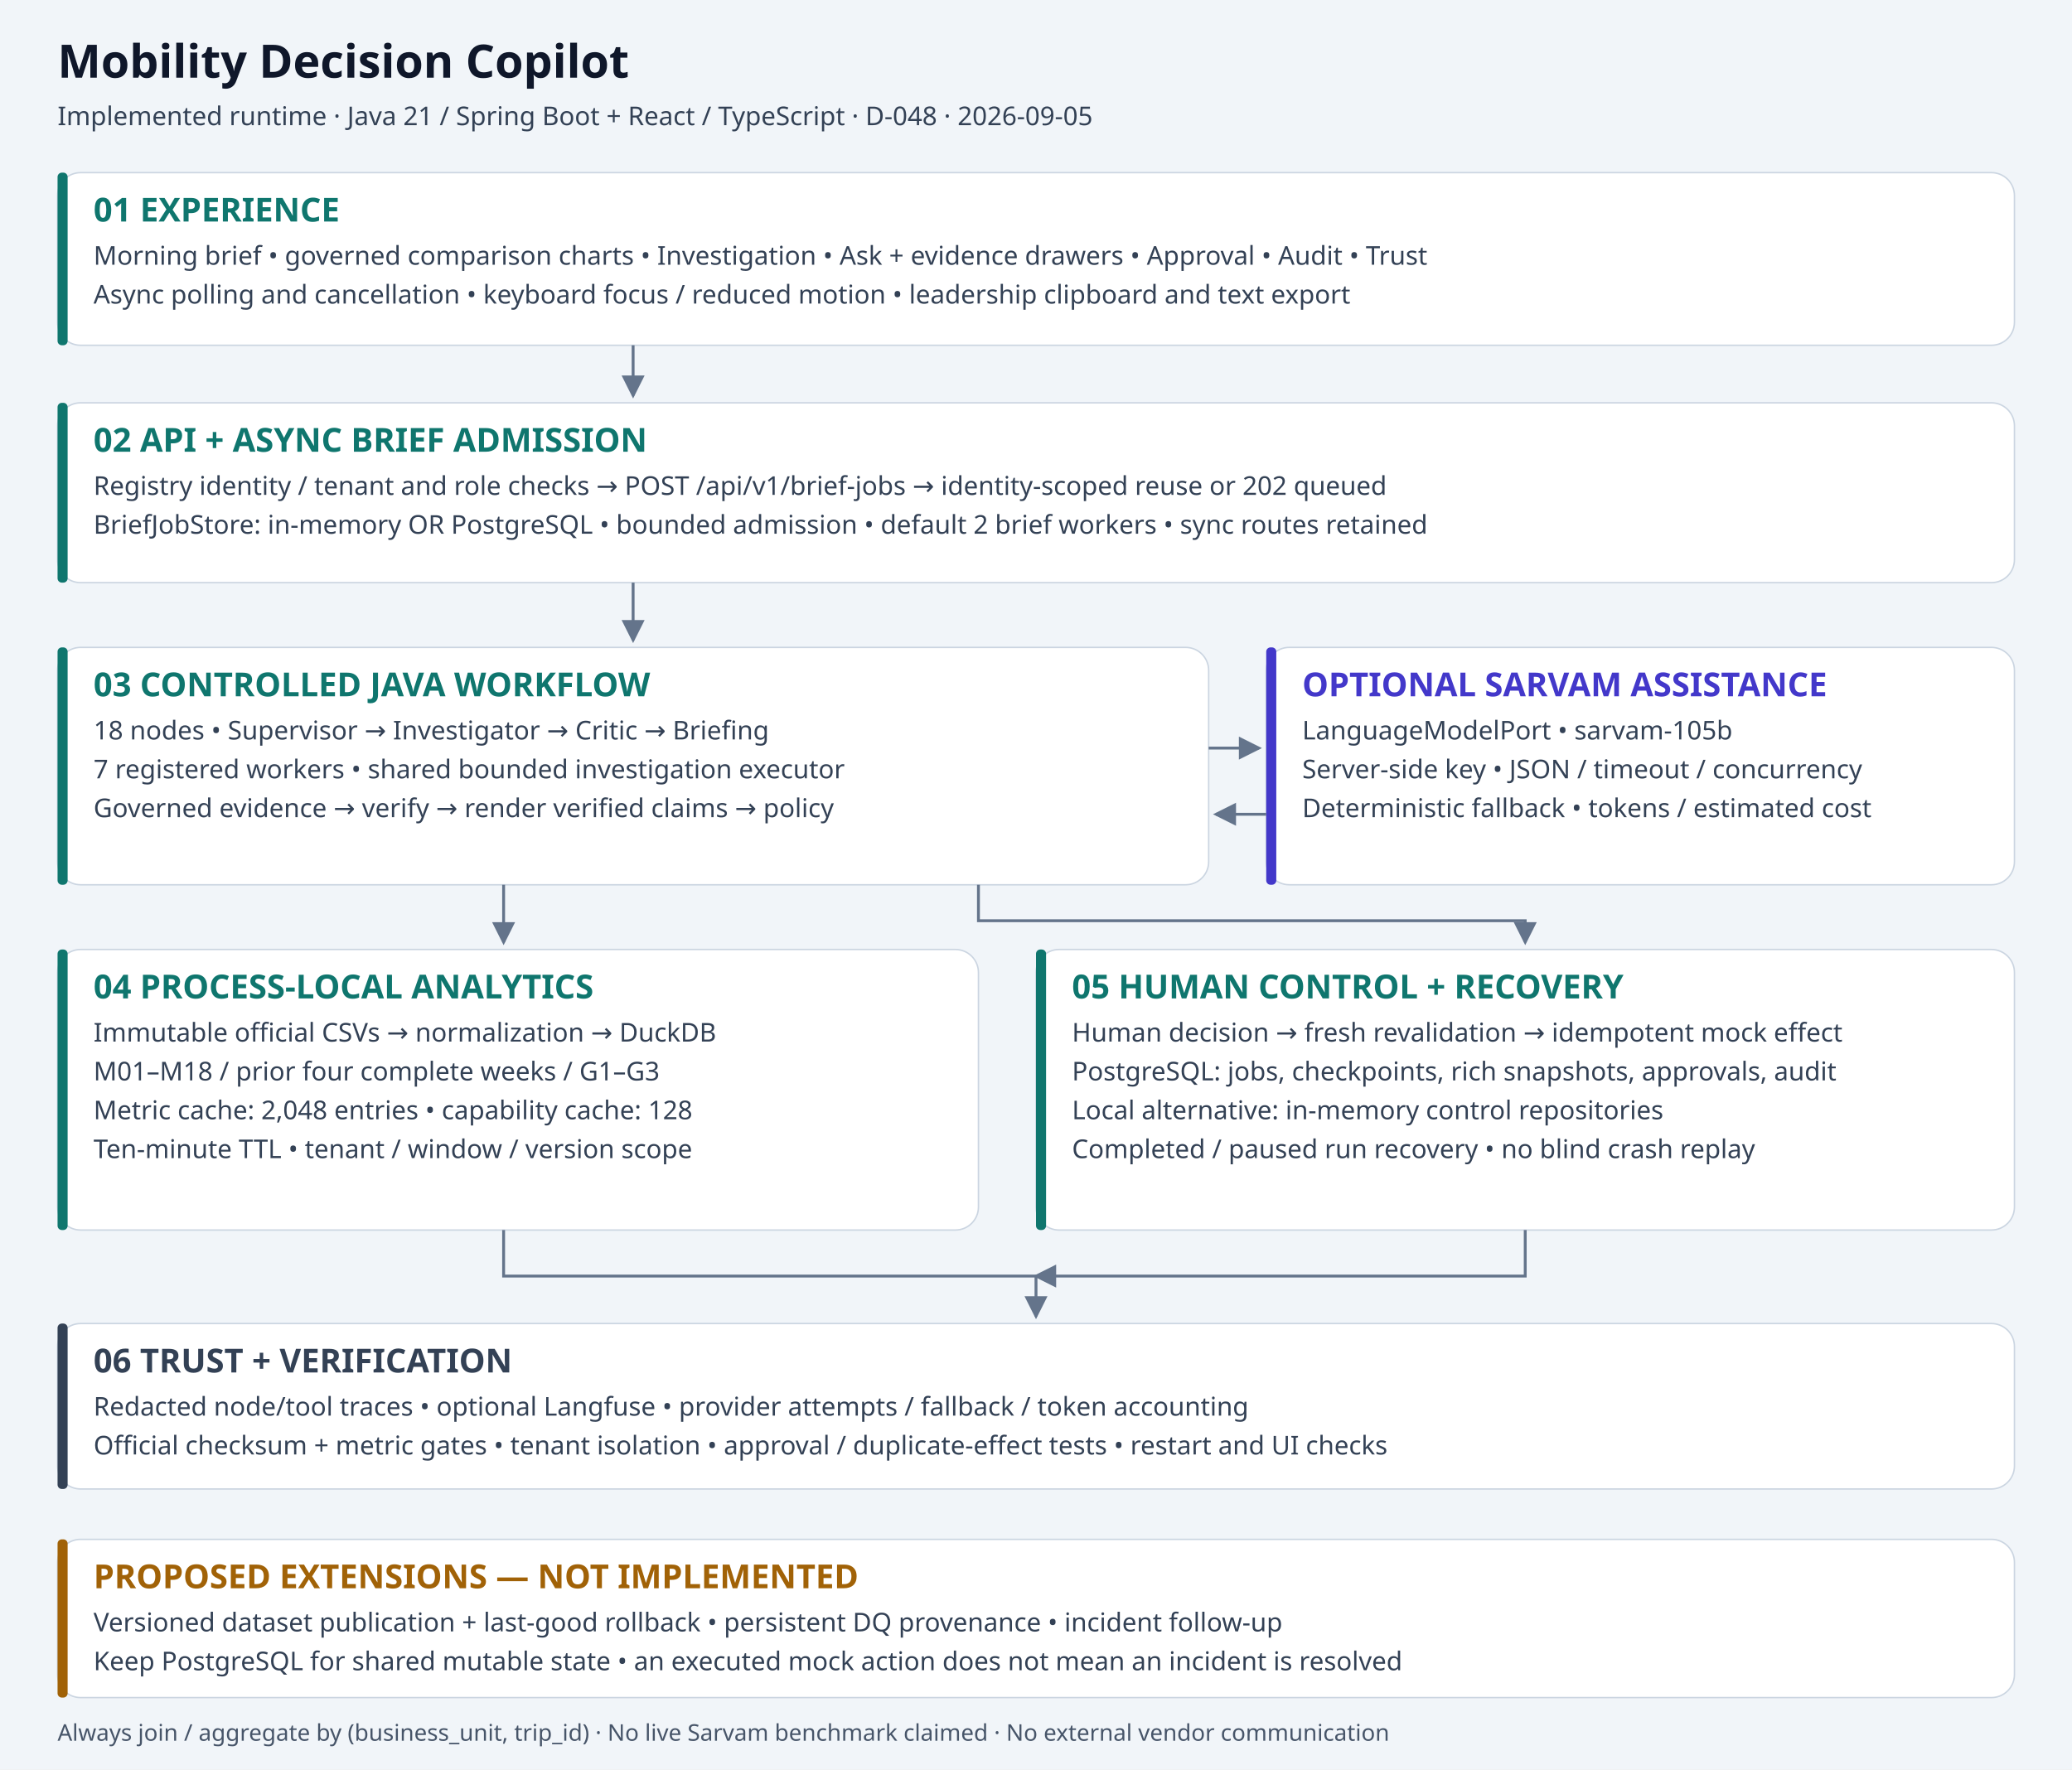
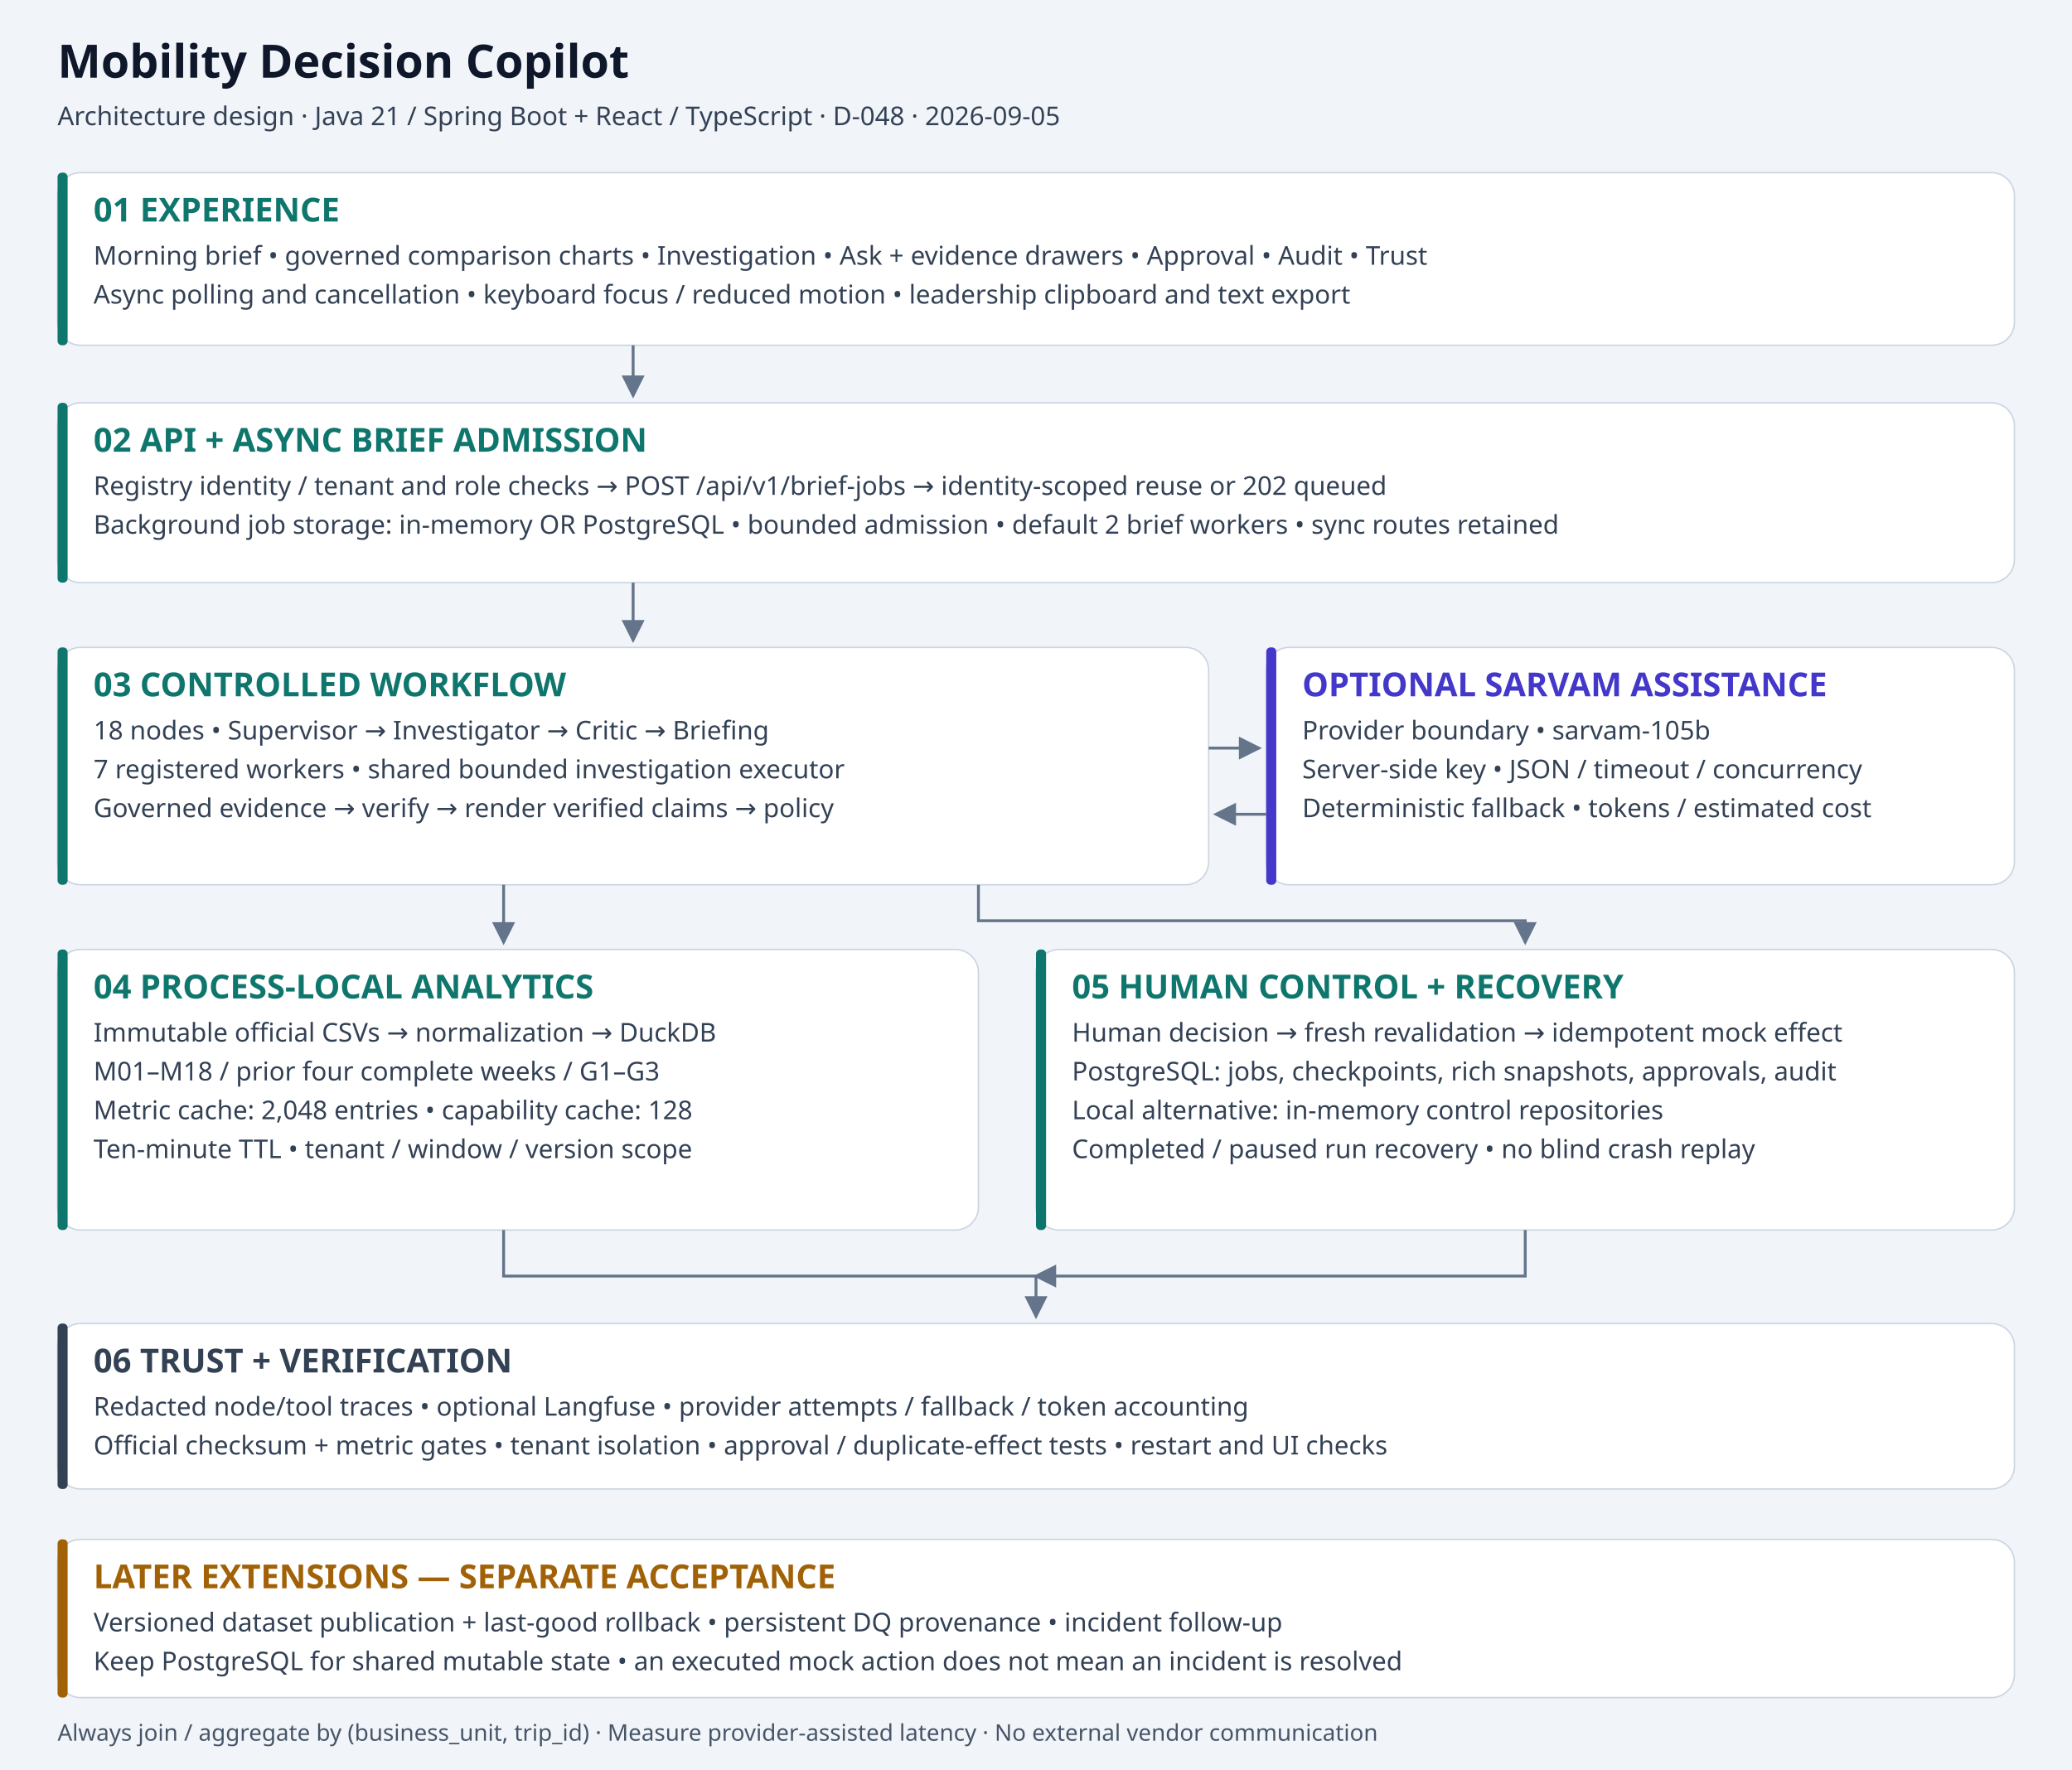
<svg xmlns="http://www.w3.org/2000/svg" width="1440" height="1230" viewBox="0 0 1440 1230" role="img" aria-labelledby="title desc">
  <defs>
    <marker id="arrow" markerWidth="8" markerHeight="8" refX="7" refY="4" orient="auto">
      <path d="M0 0 L8 4 L0 8 Z" fill="#64748b" />
    </marker>
  </defs>
  <style>.heading{font:600 23px system-ui,sans-serif}.body{font:18px system-ui,sans-serif;fill:#334155}.small{font:16px system-ui,sans-serif;fill:#475569}.edge{fill:none;stroke:#64748b;stroke-width:2;marker-end:url(#arrow)}</style>
  <rect width="1440" height="1230" fill="#f1f5f9" />
  <text x="40" y="54" style="font:700 32px system-ui,sans-serif;fill:#0f172a">Mobility Decision Copilot</text>
-   <text x="40" y="87" class="body">Implemented runtime · Java 21 / Spring Boot + React / TypeScript · D-048 · 2026-09-05</text>
+   <text x="40" y="87" class="body">Architecture design · Java 21 / Spring Boot + React / TypeScript · D-048 · 2026-09-05</text>
  <g>
    <rect x="40" y="120" width="1360" height="120" rx="16" fill="white" stroke="#cbd5e1" />
    <rect x="40" y="120" width="7" height="120" rx="3" fill="#0f766e" />
    <text x="65" y="154" class="heading" fill="#0f766e">01  EXPERIENCE</text>
    <text x="65" y="184" class="body">Morning brief • governed comparison charts • Investigation • Ask + evidence drawers • Approval • Audit • Trust</text>
    <text x="65" y="211" class="body">Async polling and cancellation • keyboard focus / reduced motion • leadership clipboard and text export</text>
  </g>
  <path class="edge" d="M440 240 V275" />
  <g>
    <rect x="40" y="280" width="1360" height="125" rx="16" fill="white" stroke="#cbd5e1" />
    <rect x="40" y="280" width="7" height="125" rx="3" fill="#0f766e" />
    <text x="65" y="314" class="heading" fill="#0f766e">02  API + ASYNC BRIEF ADMISSION</text>
    <text x="65" y="344" class="body">Registry identity / tenant and role checks → POST /api/v1/brief-jobs → identity-scoped reuse or 202 queued</text>
-     <text x="65" y="371" class="body">BriefJobStore: in-memory OR PostgreSQL • bounded admission • default 2 brief workers • sync routes retained</text>
+     <text x="65" y="371" class="body">Background job storage: in-memory OR PostgreSQL • bounded admission • default 2 brief workers • sync routes retained</text>
  </g>
  <path class="edge" d="M440 405 V445" />
  <g>
    <rect x="40" y="450" width="800" height="165" rx="16" fill="white" stroke="#cbd5e1" />
    <rect x="40" y="450" width="7" height="165" rx="3" fill="#0f766e" />
-     <text x="65" y="484" class="heading" fill="#0f766e">03  CONTROLLED JAVA WORKFLOW</text>
+     <text x="65" y="484" class="heading" fill="#0f766e">03  CONTROLLED WORKFLOW</text>
    <text x="65" y="514" class="body">18 nodes • Supervisor → Investigator → Critic → Briefing</text>
    <text x="65" y="541" class="body">7 registered workers • shared bounded investigation executor</text>
    <text x="65" y="568" class="body">Governed evidence → verify → render verified claims → policy</text>
  </g>
  <g>
    <rect x="880" y="450" width="520" height="165" rx="16" fill="white" stroke="#cbd5e1" />
    <rect x="880" y="450" width="7" height="165" rx="3" fill="#4338ca" />
    <text x="905" y="484" class="heading" fill="#4338ca">OPTIONAL SARVAM ASSISTANCE</text>
-     <text x="905" y="514" class="body">LanguageModelPort • sarvam-105b</text>
+     <text x="905" y="514" class="body">Provider boundary • sarvam-105b</text>
    <text x="905" y="541" class="body">Server-side key • JSON / timeout / concurrency</text>
    <text x="905" y="568" class="body">Deterministic fallback • tokens / estimated cost</text>
  </g>
  <path class="edge" d="M840 520 H875" />
  <path class="edge" d="M880 566 H845" />
  <path class="edge" d="M350 615 V655" />
  <path class="edge" d="M680 615 V640 H1060 V655" />
  <g>
    <rect x="40" y="660" width="640" height="195" rx="16" fill="white" stroke="#cbd5e1" />
    <rect x="40" y="660" width="7" height="195" rx="3" fill="#0f766e" />
    <text x="65" y="694" class="heading" fill="#0f766e">04  PROCESS-LOCAL ANALYTICS</text>
    <text x="65" y="724" class="body">Immutable official CSVs → normalization → DuckDB</text>
    <text x="65" y="751" class="body">M01–M18 / prior four complete weeks / G1–G3</text>
    <text x="65" y="778" class="body">Metric cache: 2,048 entries • capability cache: 128</text>
    <text x="65" y="805" class="body">Ten-minute TTL • tenant / window / version scope</text>
  </g>
  <g>
    <rect x="720" y="660" width="680" height="195" rx="16" fill="white" stroke="#cbd5e1" />
    <rect x="720" y="660" width="7" height="195" rx="3" fill="#0f766e" />
    <text x="745" y="694" class="heading" fill="#0f766e">05  HUMAN CONTROL + RECOVERY</text>
    <text x="745" y="724" class="body">Human decision → fresh revalidation → idempotent mock effect</text>
    <text x="745" y="751" class="body">PostgreSQL: jobs, checkpoints, rich snapshots, approvals, audit</text>
    <text x="745" y="778" class="body">Local alternative: in-memory control repositories</text>
    <text x="745" y="805" class="body">Completed / paused run recovery • no blind crash replay</text>
  </g>
  <path class="edge" d="M350 855 V887 H720 V915" />
  <path class="edge" d="M1060 855 V887 H720" />
  <g>
    <rect x="40" y="920" width="1360" height="115" rx="16" fill="white" stroke="#cbd5e1" />
    <rect x="40" y="920" width="7" height="115" rx="3" fill="#334155" />
    <text x="65" y="954" class="heading" fill="#334155">06  TRUST + VERIFICATION</text>
    <text x="65" y="984" class="body">Redacted node/tool traces • optional Langfuse • provider attempts / fallback / token accounting</text>
    <text x="65" y="1011" class="body">Official checksum + metric gates • tenant isolation • approval / duplicate-effect tests • restart and UI checks</text>
  </g>
  <g>
    <rect x="40" y="1070" width="1360" height="110" rx="16" fill="white" stroke="#cbd5e1" />
    <rect x="40" y="1070" width="7" height="110" rx="3" fill="#a16207" />
-     <text x="65" y="1104" class="heading" fill="#a16207">PROPOSED EXTENSIONS — NOT IMPLEMENTED</text>
+     <text x="65" y="1104" class="heading" fill="#a16207">LATER EXTENSIONS — SEPARATE ACCEPTANCE</text>
    <text x="65" y="1134" class="body">Versioned dataset publication + last-good rollback • persistent DQ provenance • incident follow-up</text>
    <text x="65" y="1161" class="body">Keep PostgreSQL for shared mutable state • an executed mock action does not mean an incident is resolved</text>
  </g>
-   <text x="40" y="1210" class="small">Always join / aggregate by (business_unit, trip_id) · No live Sarvam benchmark claimed · No external vendor communication</text>
+   <text x="40" y="1210" class="small">Always join / aggregate by (business_unit, trip_id) · Measure provider-assisted latency · No external vendor communication</text>
</svg>
